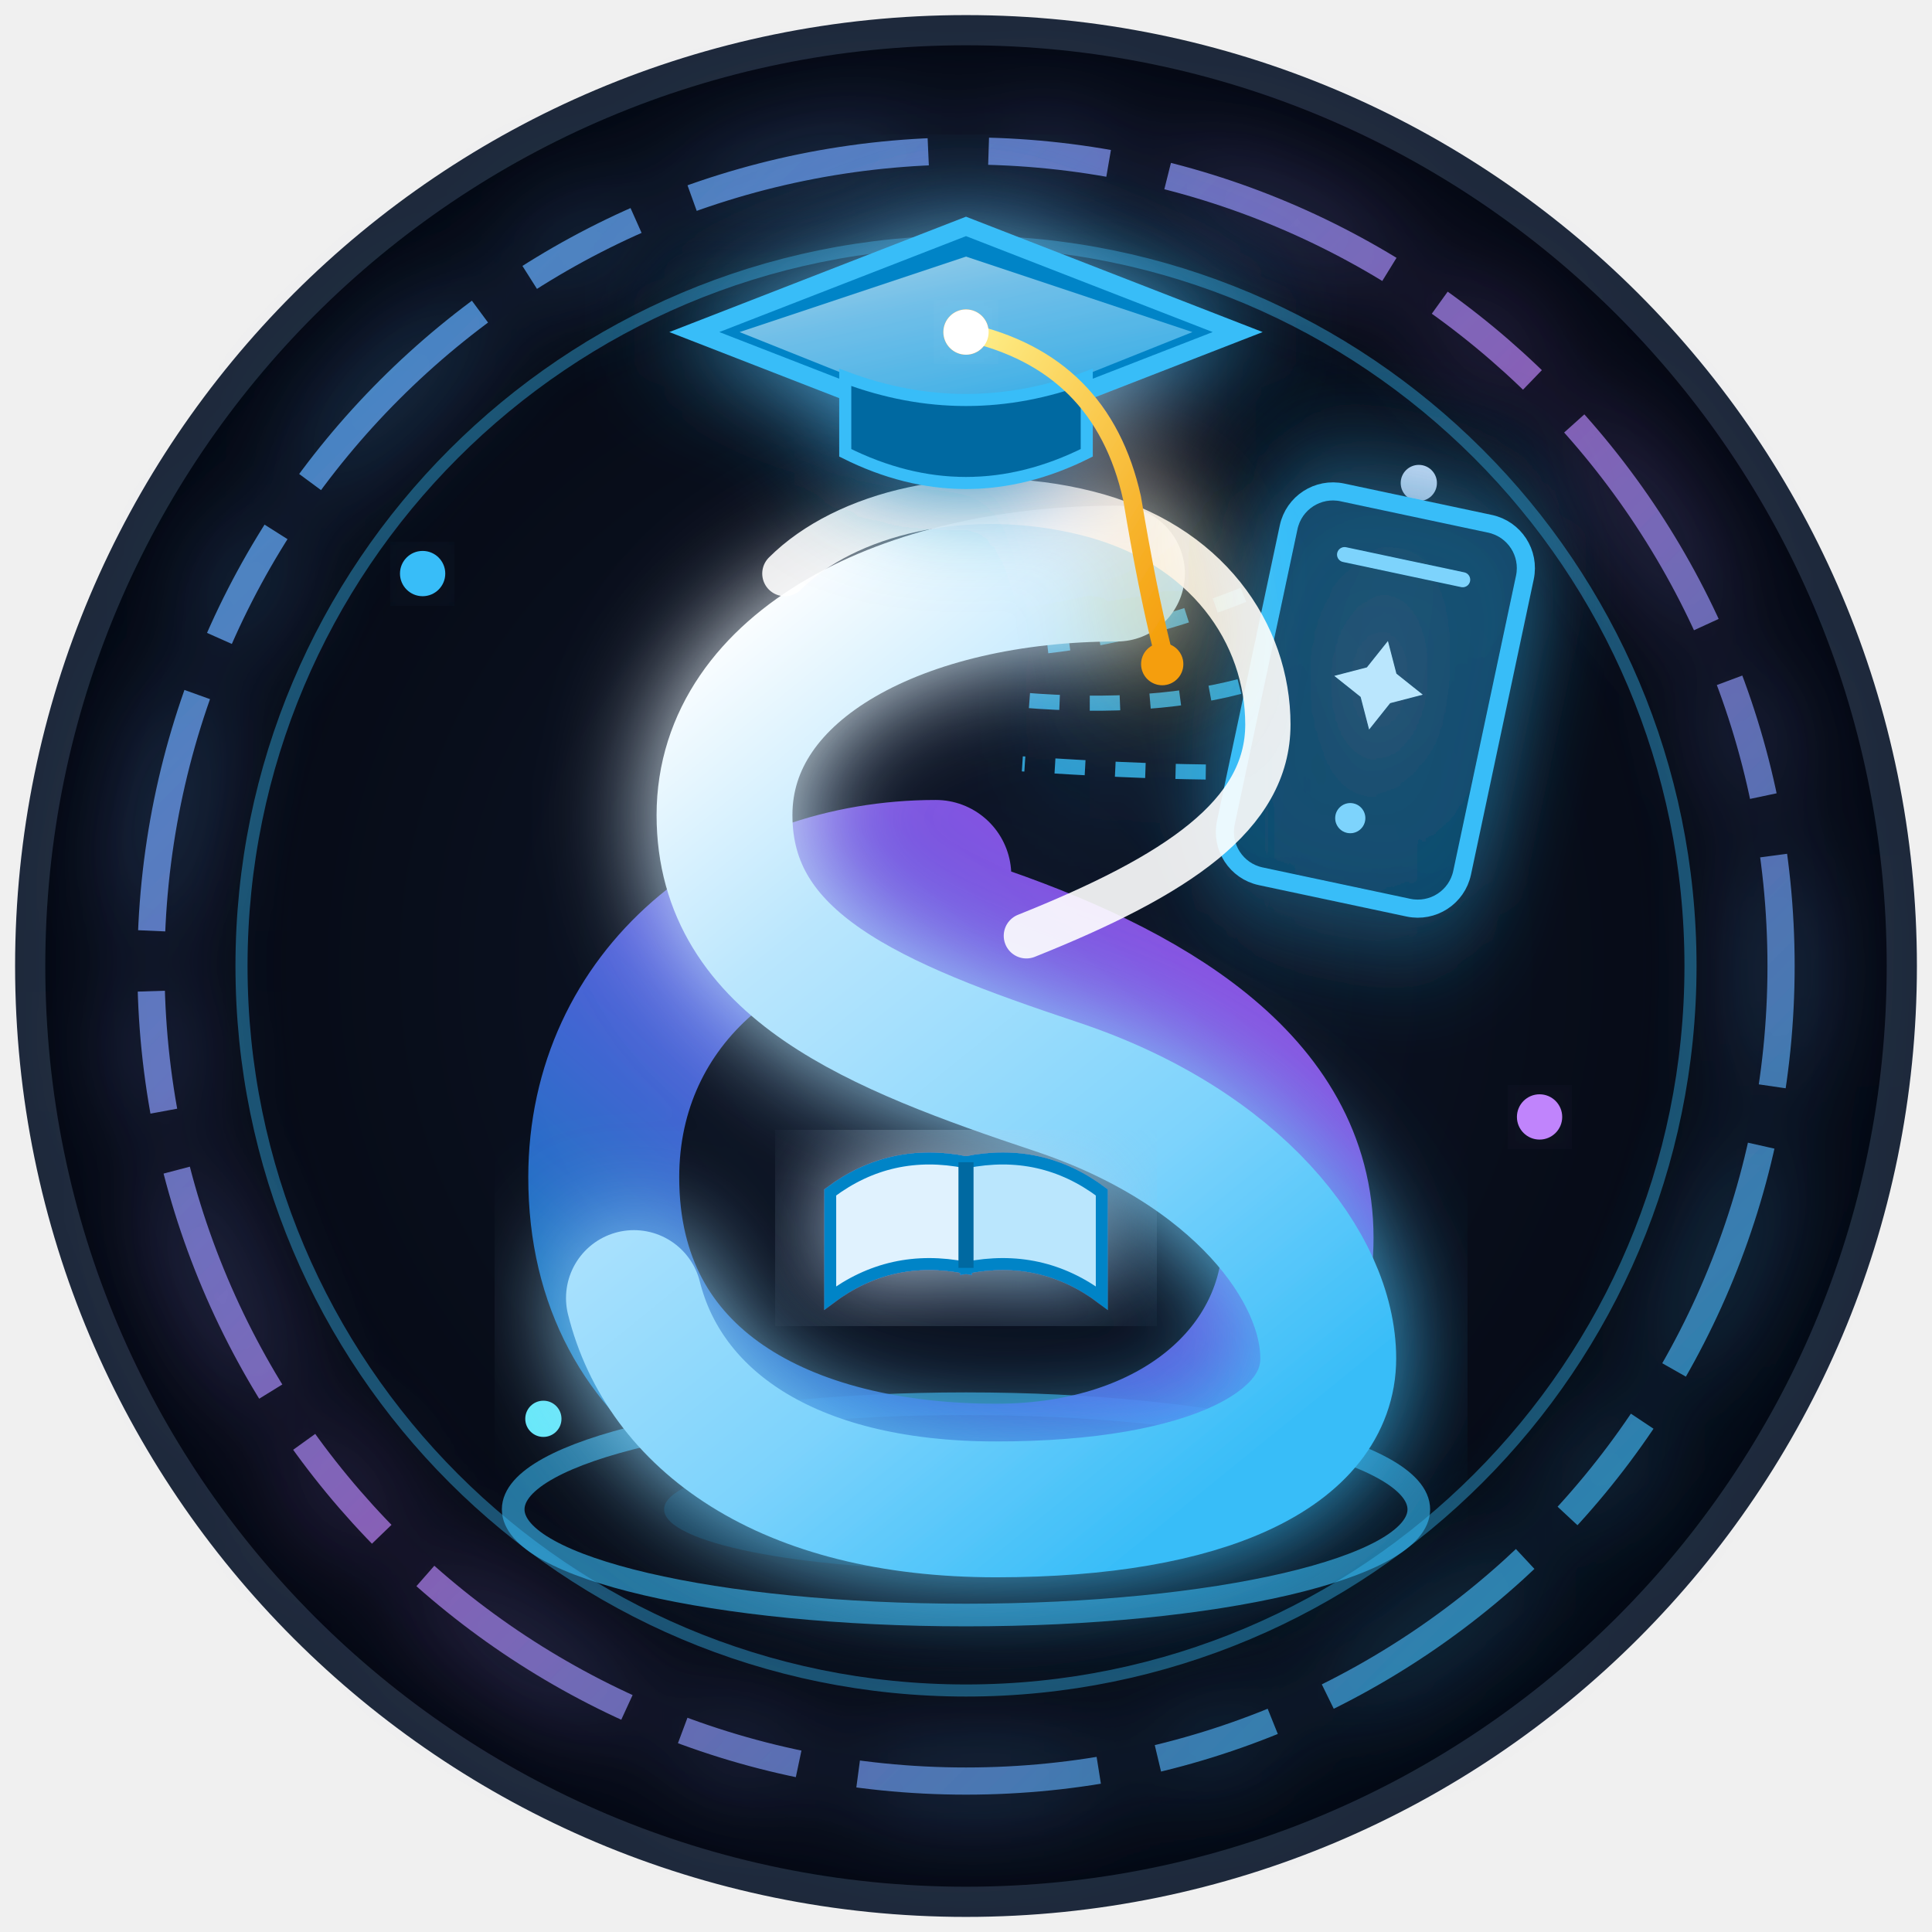
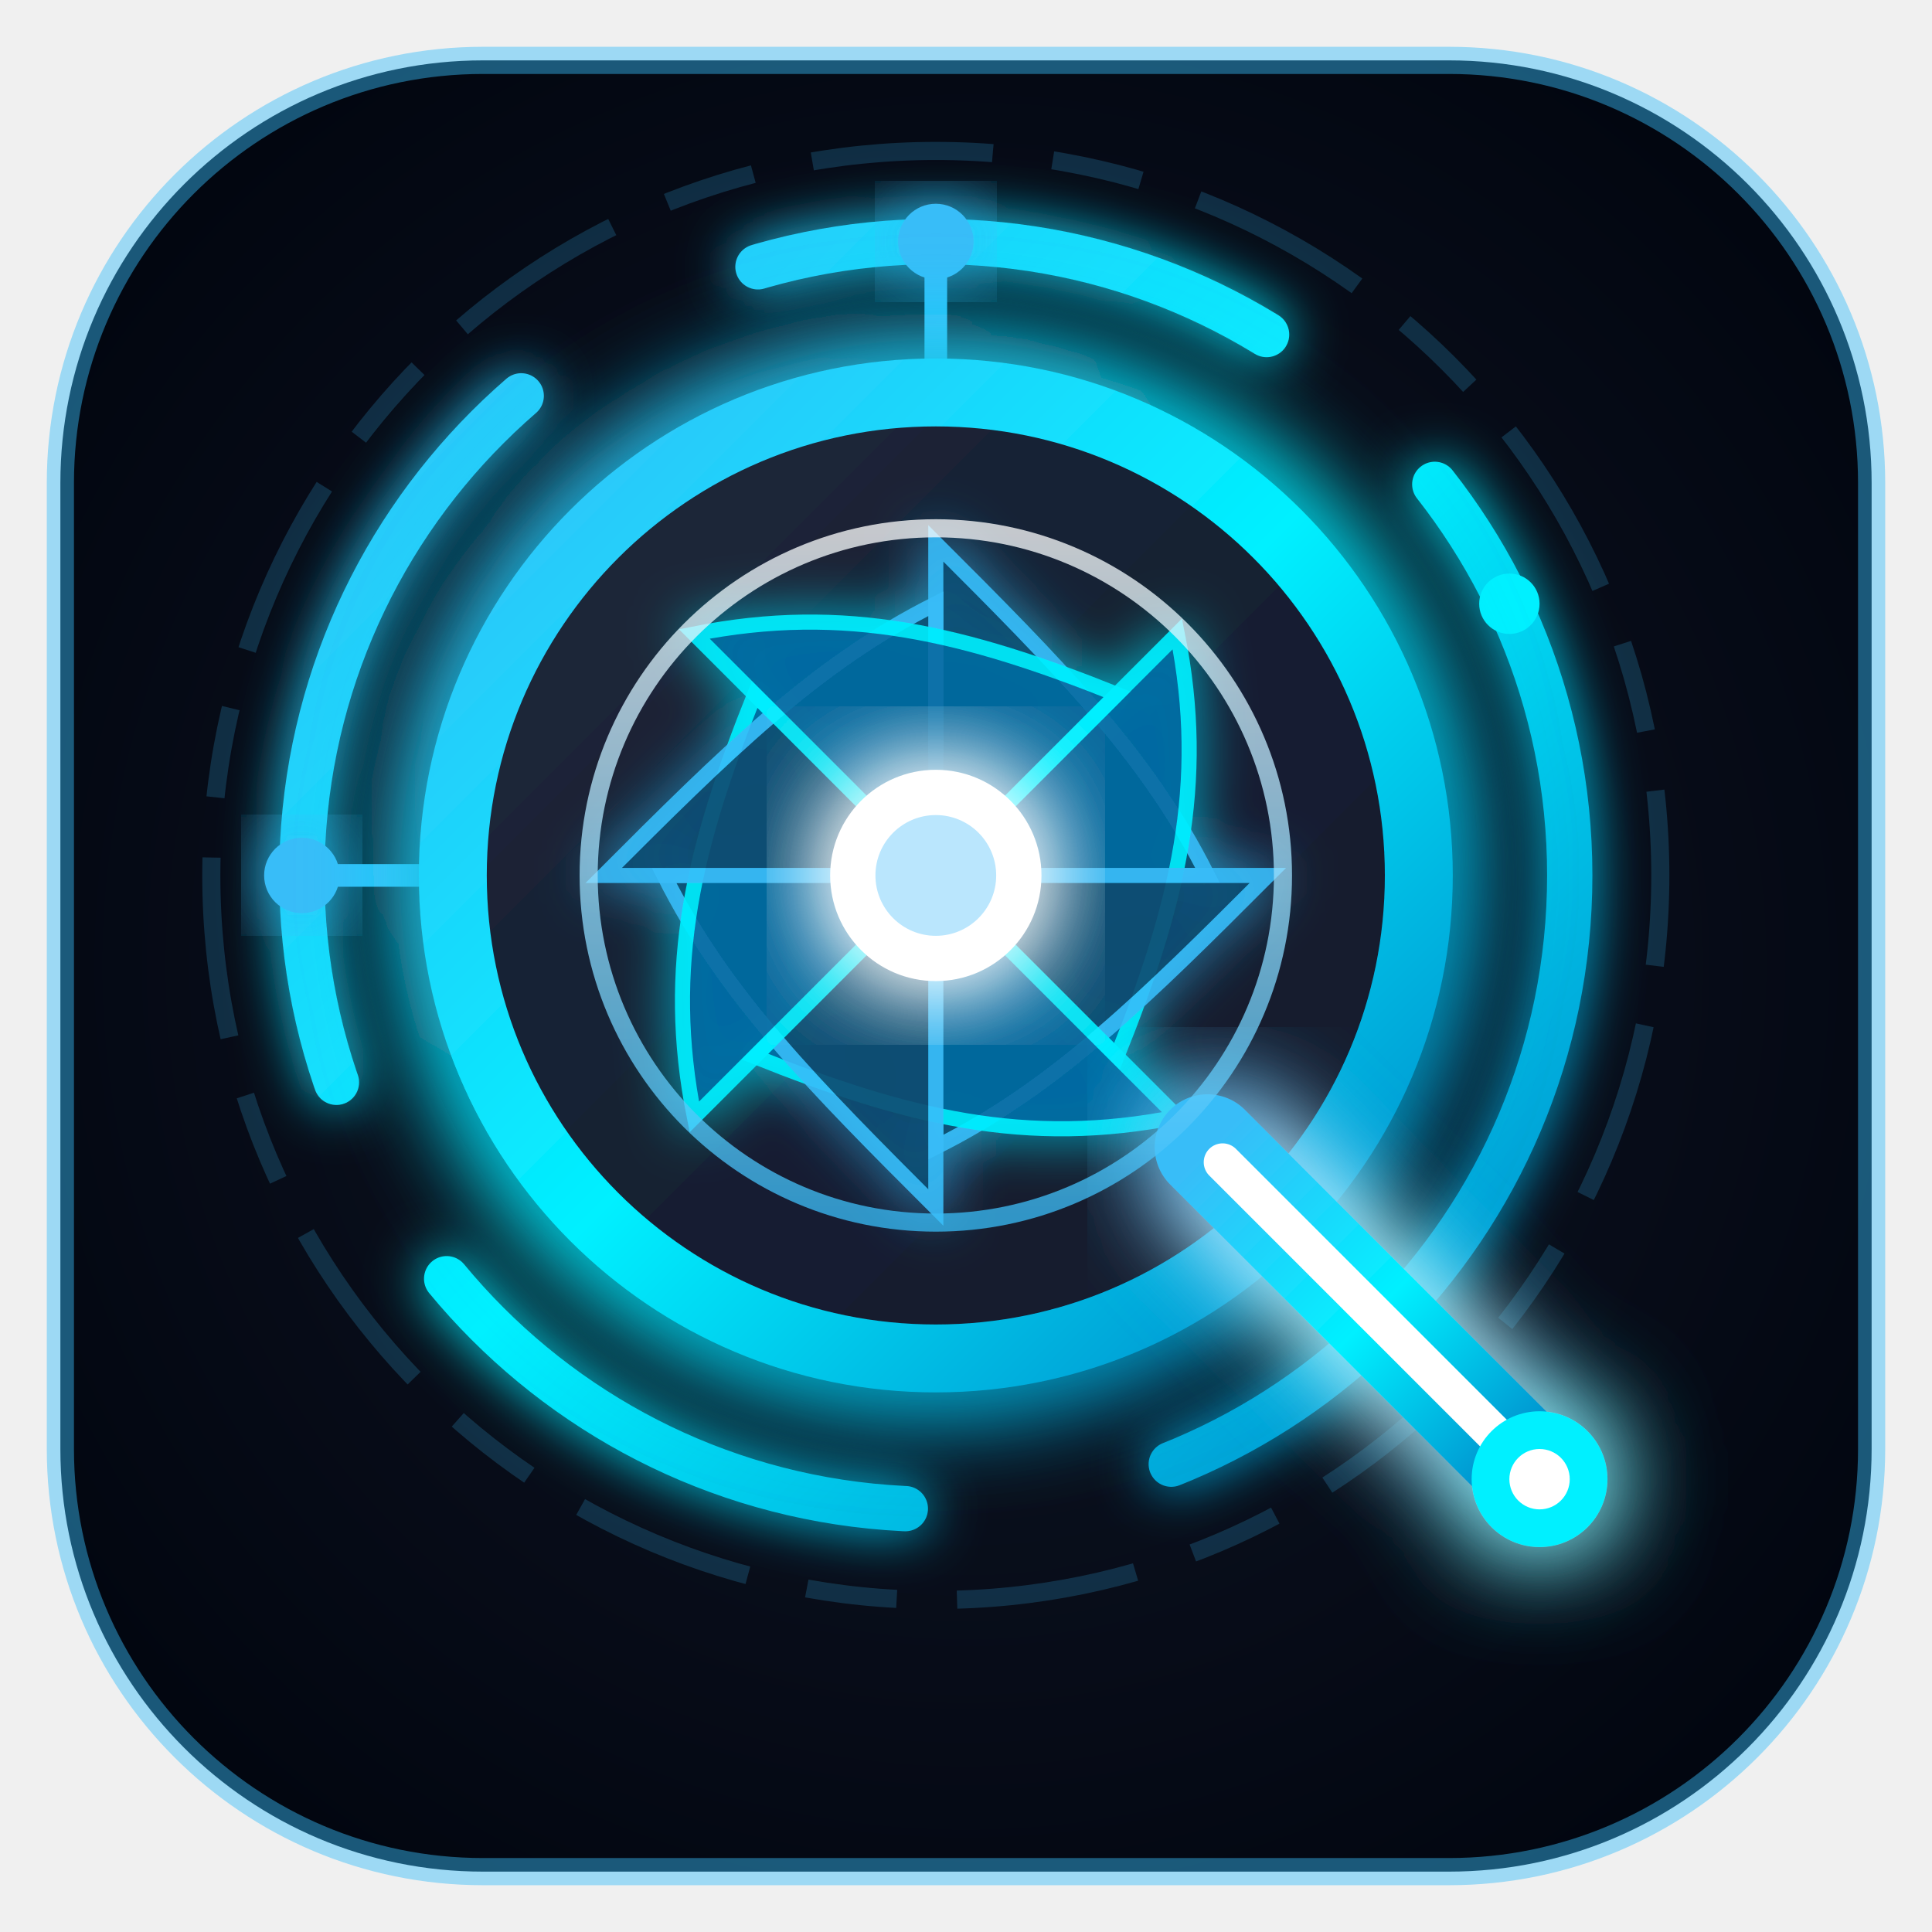
<svg xmlns="http://www.w3.org/2000/svg" viewBox="0 0 128 128" width="128" height="128">
  <defs>
-     <radialGradient id="bgGrad" cx="50%" cy="50%" r="50%">
-       <stop offset="0%" stop-color="#0f172a" />
-       <stop offset="70%" stop-color="#070c18" />
-       <stop offset="100%" stop-color="#030712" />
+     <radialGradient id="qBgGrad" cx="50%" cy="50%" r="60%">
+       <stop offset="0%" stop-color="#0e1726" />
+       <stop offset="65%" stop-color="#070c18" />
+       <stop offset="100%" stop-color="#020610" />
    </radialGradient>
-     <linearGradient id="ringGrad" x1="0%" y1="0%" x2="100%" y2="100%">
-       <stop offset="0%" stop-color="#38bdf8" stop-opacity="0.9" />
-       <stop offset="50%" stop-color="#c084fc" stop-opacity="0.8" />
-       <stop offset="100%" stop-color="#06b6d4" stop-opacity="0.9" />
-     </linearGradient>
-     <linearGradient id="sRibbon" x1="20%" y1="0%" x2="80%" y2="100%">
-       <stop offset="0%" stop-color="#ffffff" />
-       <stop offset="30%" stop-color="#bae6fd" />
-       <stop offset="70%" stop-color="#7dd3fc" />
-       <stop offset="100%" stop-color="#38bdf8" />
-     </linearGradient>
-     <linearGradient id="sInner" x1="100%" y1="0%" x2="0%" y2="100%">
-       <stop offset="0%" stop-color="#a855f7" />
-       <stop offset="50%" stop-color="#6366f1" />
-       <stop offset="100%" stop-color="#0284c7" />
-     </linearGradient>
-     <linearGradient id="goldAccent" x1="0%" y1="0%" x2="100%" y2="100%">
-       <stop offset="0%" stop-color="#fef08a" />
-       <stop offset="100%" stop-color="#f59e0b" />
-     </linearGradient>
-     <filter id="glow" x="-20%" y="-20%" width="140%" height="140%">
+     <filter id="cyanGlow" x="-30%" y="-30%" width="160%" height="160%">
      <feGaussianBlur stdDeviation="3.5" result="blur" />
+       <feMerge>
+         <feMergeNode in="blur" />
+         <feMergeNode in="blur" />
+         <feMergeNode in="SourceGraphic" />
+       </feMerge>
+     </filter>
+     <filter id="softGlow" x="-20%" y="-20%" width="140%" height="140%">
+       <feGaussianBlur stdDeviation="1.8" result="blur" />
      <feMerge>
        <feMergeNode in="blur" />
        <feMergeNode in="SourceGraphic" />
      </feMerge>
    </filter>
+     <linearGradient id="neonCyan" x1="0%" y1="0%" x2="100%" y2="100%">
+       <stop offset="0%" stop-color="#38bdf8" />
+       <stop offset="50%" stop-color="#00f0ff" />
+       <stop offset="100%" stop-color="#0284c7" />
+     </linearGradient>
+     <linearGradient id="bladeGrad" x1="0%" y1="0%" x2="100%" y2="100%">
+       <stop offset="0%" stop-color="#1e293b" />
+       <stop offset="100%" stop-color="#0f172a" />
+     </linearGradient>
+     <linearGradient id="edgeHighlight" x1="0%" y1="0%" x2="0%" y2="100%">
+       <stop offset="0%" stop-color="#ffffff" />
+       <stop offset="100%" stop-color="#38bdf8" />
+     </linearGradient>
  </defs>
-   <circle cx="64" cy="64" r="62" fill="url(#bgGrad)" stroke="#1e293b" stroke-width="2" />
-   <circle cx="64" cy="64" r="54" fill="none" stroke="url(#ringGrad)" stroke-width="1.8" stroke-dasharray="8 4 16 4" opacity="0.85" filter="url(#glow)" />
-   <circle cx="64" cy="64" r="48" fill="none" stroke="#38bdf8" stroke-width="0.8" stroke-opacity="0.4" />
-   <circle cx="28" cy="38" r="1.5" fill="#38bdf8" filter="url(#glow)" />
-   <circle cx="102" cy="74" r="1.5" fill="#c084fc" filter="url(#glow)" />
-   <circle cx="36" cy="94" r="1.2" fill="#67e8f9" />
-   <circle cx="94" cy="32" r="1.2" fill="#e0e7ff" />
-   <ellipse cx="64" cy="100" rx="30" ry="7" fill="none" stroke="#38bdf8" stroke-width="1.5" opacity="0.6" />
-   <ellipse cx="64" cy="100" rx="20" ry="4" fill="#0284c7" fill-opacity="0.2" />
-   <g transform="translate(86, 32) rotate(12)" filter="url(#glow)">
-     <rect x="0" y="0" width="16" height="26" rx="3" fill="#0c4a6e" stroke="#38bdf8" stroke-width="1.2" fill-opacity="0.8" />
-     <line x1="4" y1="4" x2="12" y2="4" stroke="#7dd3fc" stroke-width="1" stroke-linecap="round" />
-     <circle cx="8" cy="21" r="1" fill="#7dd3fc" />
-     <path d="M-2 8 Q-8 12 -14 14 M-1 14 Q-7 17 -16 18 M-2 20 Q-7 21 -14 22" fill="none" stroke="#38bdf8" stroke-width="1" opacity="0.8" stroke-dasharray="2 2" />
-     <polygon points="8,9 9,11 11,12 9,13 8,15 7,13 5,12 7,11" fill="#bae6fd" />
+   <rect x="4" y="4" width="120" height="120" rx="28" ry="28" fill="url(#qBgGrad)" stroke="rgba(56, 189, 248, 0.45)" stroke-width="1.8" />
+   <circle cx="62" cy="58" r="48" fill="none" stroke="rgba(56, 189, 248, 0.2)" stroke-width="1.2" stroke-dasharray="6 4 12 4" />
+   <circle cx="62" cy="58" r="42" fill="none" stroke="url(#neonCyan)" stroke-width="3" stroke-linecap="round" stroke-dasharray="50 18 35 15" filter="url(#softGlow)" />
+   <circle cx="62" cy="16" r="2.5" fill="#38bdf8" filter="url(#cyanGlow)" />
+   <circle cx="20" cy="58" r="2.5" fill="#38bdf8" filter="url(#cyanGlow)" />
+   <circle cx="100" cy="40" r="2" fill="#00f0ff" />
+   <line x1="62" y1="16" x2="62" y2="24" stroke="#38bdf8" stroke-width="1.5" />
+   <line x1="20" y1="58" x2="28" y2="58" stroke="#38bdf8" stroke-width="1.5" />
+   <circle cx="62" cy="58" r="32" fill="url(#bladeGrad)" stroke="url(#neonCyan)" stroke-width="4.5" filter="url(#cyanGlow)" />
+   <g transform="translate(62, 58)" filter="url(#softGlow)">
+     <path d="M0 -22 C8 -14, 14 -8, 18 0 L0 0 Z" fill="#0c4a6e" stroke="#38bdf8" stroke-width="1" opacity="0.9" />
+     <path d="M16 -16 C18 -6, 16 2, 12 12 L0 0 Z" fill="#0369a1" stroke="#00f0ff" stroke-width="1" opacity="0.9" />
+     <path d="M22 0 C14 8, 8 14, 0 18 L0 0 Z" fill="#0c4a6e" stroke="#38bdf8" stroke-width="1" opacity="0.9" />
+     <path d="M16 16 C6 18, -2 16, -12 12 L0 0 Z" fill="#0369a1" stroke="#00f0ff" stroke-width="1" opacity="0.9" />
+     <path d="M0 22 C-8 14, -14 8, -18 0 L0 0 Z" fill="#0c4a6e" stroke="#38bdf8" stroke-width="1" opacity="0.9" />
+     <path d="M-16 16 C-18 6, -16 -2, -12 -12 L0 0 Z" fill="#0369a1" stroke="#00f0ff" stroke-width="1" opacity="0.9" />
+     <path d="M-22 0 C-14 -8, -8 -14, 0 -18 L0 0 Z" fill="#0c4a6e" stroke="#38bdf8" stroke-width="1" opacity="0.9" />
+     <path d="M-16 -16 C-6 -18, 2 -16, 12 -12 L0 0 Z" fill="#0369a1" stroke="#00f0ff" stroke-width="1" opacity="0.9" />
+     <circle cx="0" cy="0" r="7" fill="#ffffff" filter="url(#cyanGlow)" />
+     <circle cx="0" cy="0" r="4" fill="#bae6fd" />
  </g>
-   <path d="M62 58 C50 58 40 66 40 78 C40 92 52 98 66 98 C78 98 86 91 86 82 C86 72 76 66 64 62" fill="none" stroke="url(#sInner)" stroke-width="10" stroke-linecap="round" opacity="0.9" />
-   <path d="M74 38 C60 38 48 44 48 54 C48 64 58 68 70 72 C82 76 88 84 88 90 C88 96 80 100 66 100 C52 100 44 94 42 86" fill="none" stroke="url(#sRibbon)" stroke-width="9" stroke-linecap="round" filter="url(#glow)" />
-   <path d="M52 38 C56 34 64 32 72 34 C80 36 84 42 84 48 C84 54 78 58 68 62" fill="none" stroke="#ffffff" stroke-width="3" stroke-linecap="round" opacity="0.9" />
-   <g transform="translate(64, 76)" filter="url(#glow)">
-     <path d="M-9 3 Q-5 0 0 1 L0 8 Q-5 7 -9 10 Z" fill="#e0f2fe" stroke="#0284c7" stroke-width="0.8" />
-     <path d="M9 3 Q5 0 0 1 L0 8 Q5 7 9 10 Z" fill="#bae6fd" stroke="#0284c7" stroke-width="0.8" />
-     <line x1="0" y1="1" x2="0" y2="8" stroke="#0369a1" stroke-width="1" />
+   <g filter="url(#cyanGlow)">
+     <path d="M80 76 L102 98" stroke="url(#neonCyan)" stroke-width="7" stroke-linecap="round" />
+     <path d="M81 77 L100 96" stroke="#ffffff" stroke-width="2.5" stroke-linecap="round" />
+     <circle cx="102" cy="98" r="4.5" fill="#00f0ff" />
+     <circle cx="102" cy="98" r="2" fill="#ffffff" />
  </g>
-   <g transform="translate(64, 25)" filter="url(#glow)">
-     <polygon points="0,-10 18,-3 0,4 -18,-3" fill="#0284c7" stroke="#38bdf8" stroke-width="1.2" />
-     <polygon points="0,-8 15,-3 0,3 -15,-3" fill="url(#sRibbon)" opacity="0.6" />
-     <path d="M-8 0 L-8 5 Q0 9 8 5 L8 0 Q0 3 -8 0 Z" fill="#0369a1" stroke="#38bdf8" stroke-width="0.8" />
-     <circle cx="0" cy="-3" r="1.5" fill="#f59e0b" />
-     <path d="M0 -3 Q9 -1 11 8 Q12 14 13 18" fill="none" stroke="url(#goldAccent)" stroke-width="1.2" stroke-linecap="round" />
-     <circle cx="13" cy="19" r="1.4" fill="#f59e0b" />
-   </g>
-   <circle cx="64" cy="22" r="1.5" fill="#ffffff" filter="url(#glow)" />
+   <circle cx="62" cy="58" r="23" fill="none" stroke="url(#edgeHighlight)" stroke-width="1.2" opacity="0.75" />
</svg>
